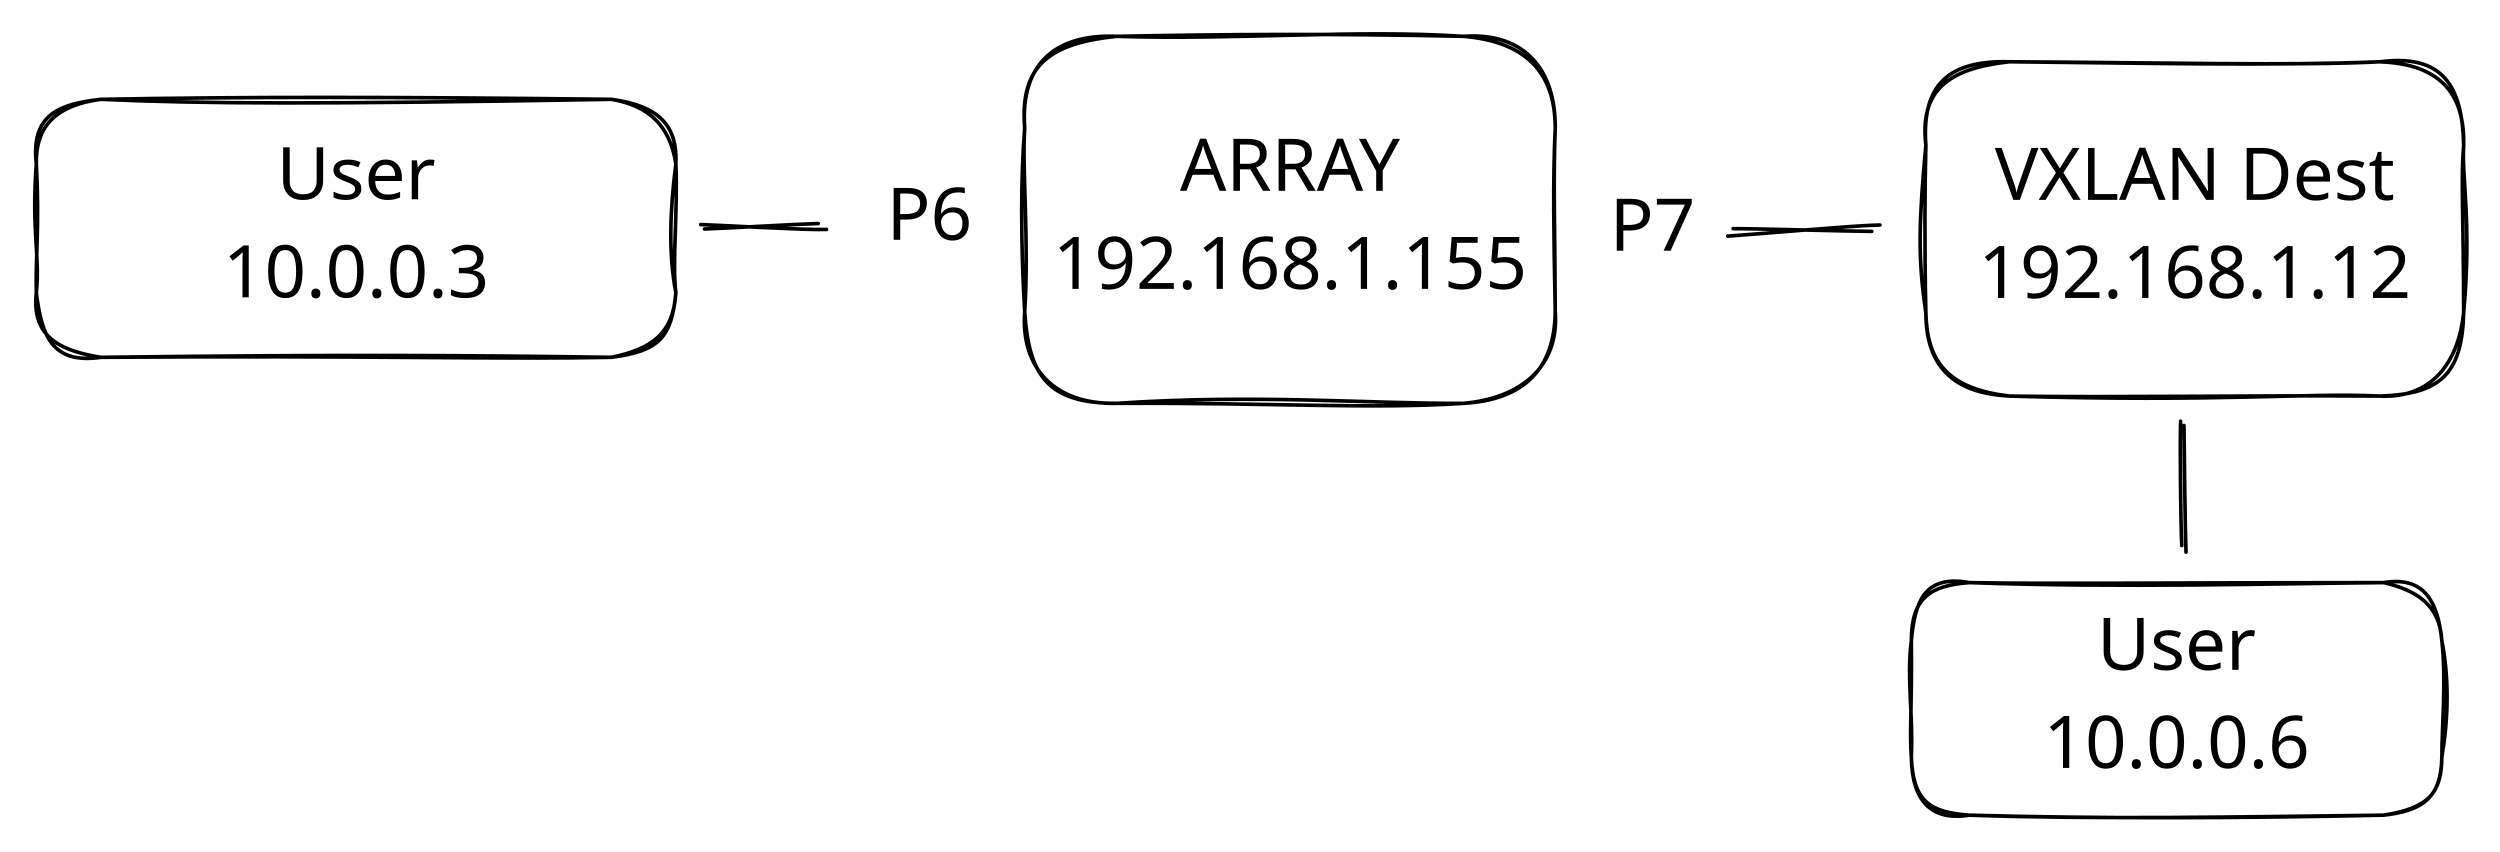
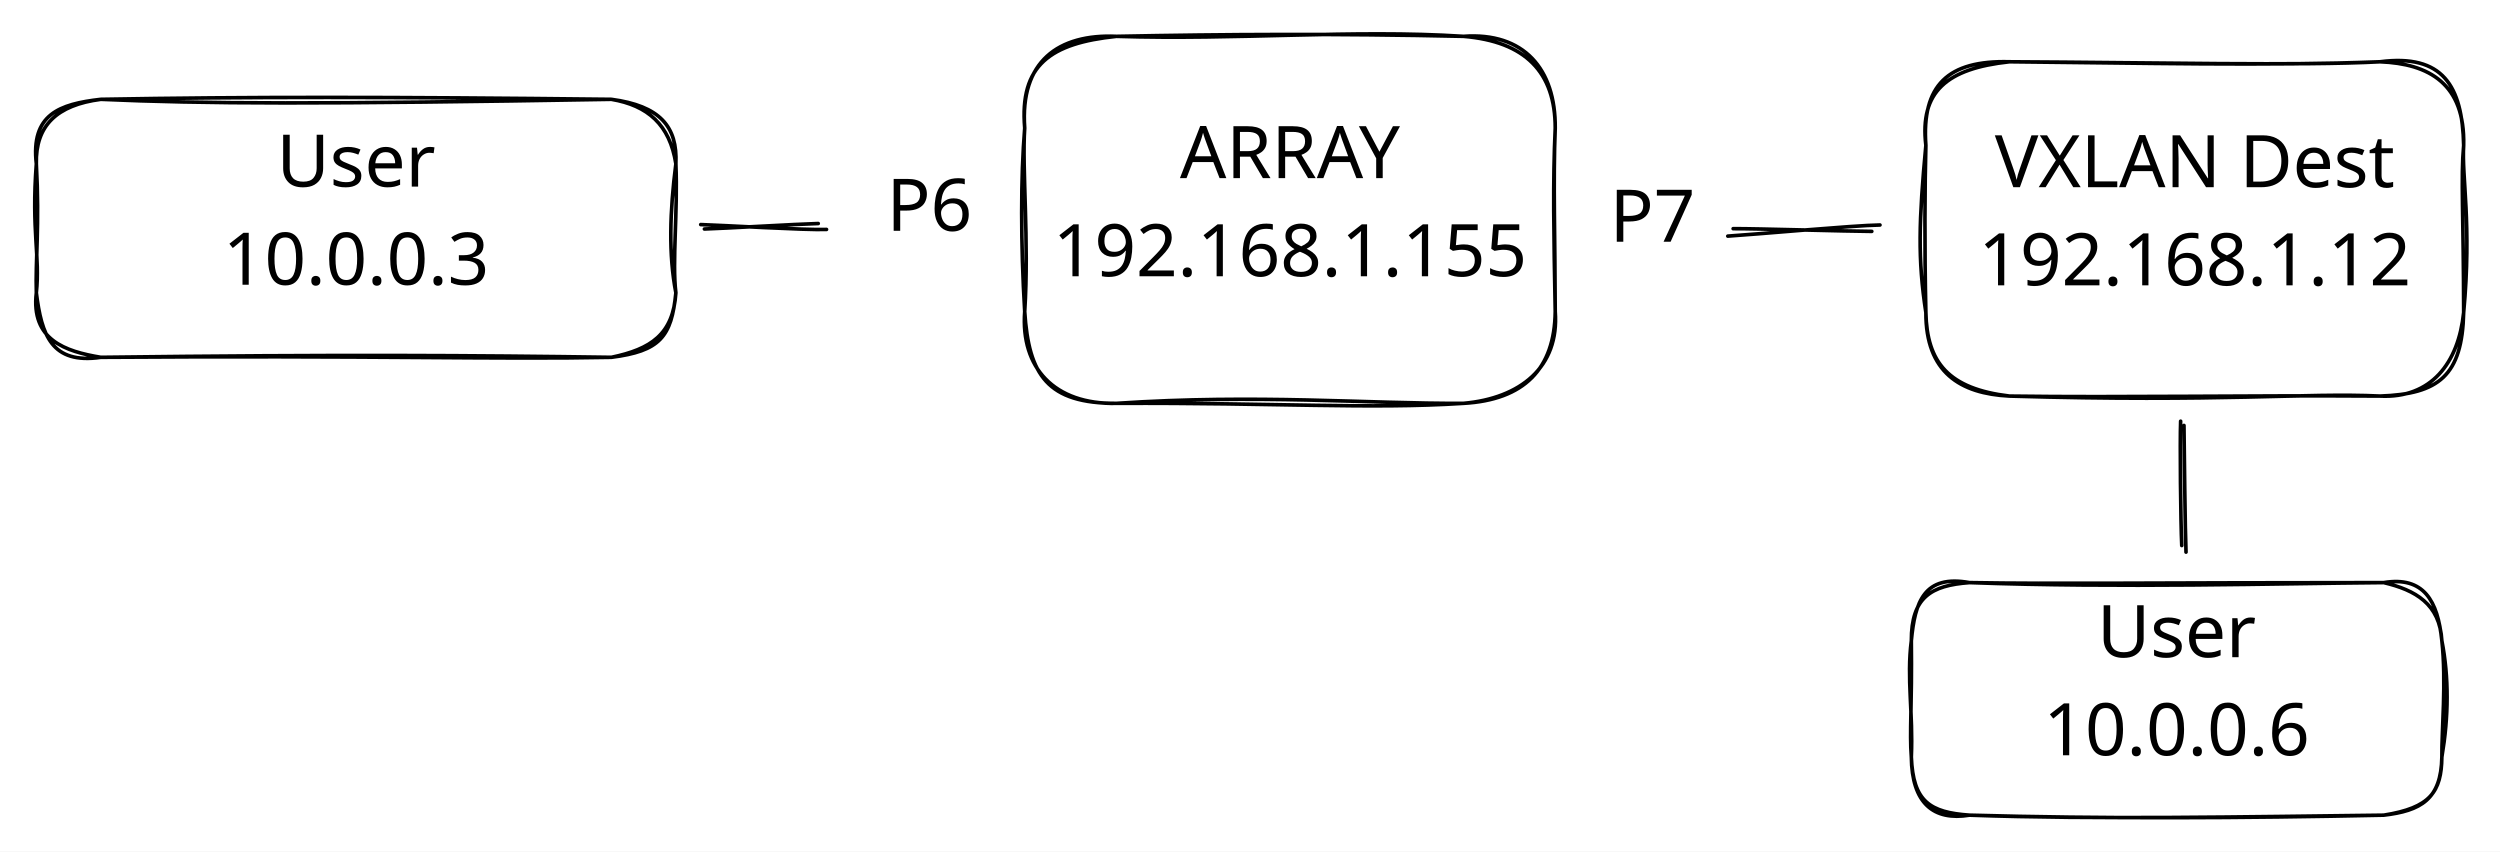
<svg xmlns="http://www.w3.org/2000/svg" version="1.1" viewBox="0 0 688 234.333" width="688" height="234.333">
  
-   eyJ2ZXJzaW9uIjoiMSIsImVuY29kaW5nIjoiYnN0cmluZyIsImNvbXByZXNzZWQiOnRydWUsImVuY29kZWQiOiJ4nO2aW1PbOFx1MDAxNMff+Vx1MDAxNJn0taS6S+5cdTAwMWLhXHUwMDFhbmFcYlDabadjXHUwMDFjk3jj2K6tXFygw3df2UB8iVx1MDAxZFx1MDAxYyBZb2fNXGaJdbGOpP9PRzrO741arS7vPLP+uVY3p4ZuW11fn9Q/hulj01x1MDAwZizXUVkoulx1MDAwZtyRb0Ql+1J6wedPn3TPa/QseeO6g4bhXHUwMDBlXHUwMDFmq5m2OTRcdTAwMWRcdTAwMTmogn+p+1rtd/Q/0ZBvXHUwMDFhUnd6tlx1MDAxOVWIsuK2MFwi2dRT14nahVx1MDAxNGOANFxyabNcdTAwMTJWsKPak2ZXZd/qdmDGOWFSvd1rejut1mhcZk9uXHUwMDExXHUwMDBlxsy4uJ/Ezd5att2Rd/Zjr3SjP/JcdTAwMTNGXHUwMDA10ndcdTAwMDfmXHUwMDE3qyv7YeuZ9Fm9wFWjXHUwMDE21/LdUa/vmEGQquN6umHJuzBccoBZ6uMofK7FKVN1J3h8XHUwMDFm1kCJ+8e2t13b9cO2P4Doilu/0Y1BT5ngdGdlpK87gaf7alLicpPnXlx1MDAxMTZL65tWry9cdTAwMWZNbGjJi8ftm9FYI8xcdTAwMDUjXGLEXHUwMDFkXGZcdTAwMWL1Wt1o2n8kXHUwMDA3w+k+XHLGs1x1MDAwZWIl4KeUh9j8sPxuVkFJXHUwMDE1pZQkzWncp8S0735cdTAwMWKPTltbV702P/L8Y9C6XHUwMDFj+O36rNzD07fYzpHX1Vx1MDAxZlVcdTAwMDSZ4EiJXGZCSsQs37acgcp0RrZcdTAwMWSnucYgXHUwMDE23kaiI3OKT9mZXHUwMDA0XHUwMDBi8lwisXNcIlx1MDAxOGdcdTAwMTjx0lrP73TVtS5wg6bVriVT3l3vUJvXOyVZfSssXHUwMDE4YDS51Lws8JQ65pT8nmKLJ9V1ZMe6XHUwMDBmx1x1MDAxNYFU6p4+tOy71LxEKlRcdTAwMDO0f97qnHx3oIZcdTAwMWHKgFx1MDAwNmxASpMjXHUwMDFhmMqC8JGJtSGsu2VbvVC1dUP1yfRTgpaWclx1MDAxZbNcdTAwMDJDq9tNLu+GMkhXz/RbZVZl17d6lqPbXHUwMDE3i+xdyNtiXHUwMDBmk5BA1sMwilx1MDAxOURcdTAwMWPi0tTdXHUwMDE4Z65cdTAwMTTje9fFXHUwMDE3Z2ON7GLsNqtOXHUwMDFkhFCkoeN8dcglpD1DTkNzyNHIuWuJsa+UTzm+nGhcdTAwMDdDY1wijra2wb5cdTAwMGapNf52sJxPXHUwMDAxlJO4dyvyKVx1MDAxOOBCeXOoUco4hKXlnd/rystcdTAwMWKjtLw1tjp5J1x1MDAxNt5FXHUwMDFlXHUwMDA1U1xyq+lPgLZKj1x1MDAxMkqNLCG1t3mUq+vjrdPajlx1MDAxOcjUMo3W6lVeWImzXqXQ5ldRp1xcUiF1mEJcdTAwMGVcYiPljy2jg4PTrbFtXFxfXHUwMDBlJp2fhn1/5JqXVadOZKDDQKxcZjqU41JcdTAwMTCdY05QhqHCYS3MXHS1eUhsLVbN3Fx1MDAxOculK+HYU3TZ5q1cXMCWdL1cIrBSPchSpKx4XHUwMDFkL1x1MDAwNFx1MDAxNPJcdTAwMDKxRjBhXHUwMDFhLc2LfXA0Ovr19b7d/LJzeH3oNrtcdTAwMWE5qTovXHUwMDEwYJhcdTAwMDZcdTAwMDZmXHUwMDFif0dgco75OcBQXHUwMDEy0sIx/Vx1MDAxM4HhlVx1MDAwMIYvXHUwMDA2JrIqXHUwMDBmXHUwMDE4VuhgNCQwxlx1MDAwMpTf1d39XHUwMDFhW+fn5sTYuuZcdTAwMDDttf++dTa71eeFpSNcdTAwMDXJUOF784Jzwlx1MDAwNHBcdTAwMGVcdTAwMTeG1X5O7ajfXHUwMDE2XHUwMDA2Q08pXHUwMDBijixcdTAwMGK3elitlq+hKJC6L5uW07WcXraK6XRcdTAwMGJybD2Q2+5waEllxplrOTJbXCJ67pbvu5O+qc9cdTAwMDGhnlxcmOeFj0uf0eJvtVhcdTAwMGbRzez7j4+5peMpXGavTVx1MDAxOJffSH4uXHUwMDBiXCKF2cRnXHUwMDBlsSCCXHUwMDAwxsvv88ZDYyicXHUwMDFk/VZTqrm2YV+julF1XHUwMDBluci4LYRcdTAwMWI4uoDyXHUwMDFmJLGivzuU8ck2dmJZKJmyhyhX+m8y+XrP9qcziZPFN1FcXL5cdTAwMTSTXHUwMDBi43pa4Y5Sg0AwIEB5MOlccpo2Ze/n/aY8Ou7Ye1N9OPlSdTCpllx06lx0viYwIc/ZXvI5f4lcdTAwMTDWIESkom+NwNdrt1xyht5FZ1wi9lrTJoRX38hSXHUwMDExvqW5X6j2wrNcdTAwMTNgRUqnXHUwMDAyalx1MDAwMFx1MDAwMVH+rVF+pyuudEbY3Fsj2lx1MDAxMGvROi/3XHUwMDAySTBcdTAwMDbRMkL/r1x1MDAxY6MuXHUwMDAz0//uQNBcYv/wWiN8L6zK2aNWxtLXe1x1MDAxNiiKf5PAcXhkhqz84WvgXHUwMDFl7Fx1MDAxZiGxbbRcdTAwMGa17Xt0519P+LDqxKn9XHUwMDE0SVx1MDAwMUdcdTAwMTBYl3PJ+4lcdTAwMDKbI055eFx1MDAwMpCgy8T61uhcXHpiaE6/Wp3g4qe/e3Cxd7V9Ylx1MDAwNUu+Plx1MDAxMkLEQ7Eq58KKXHUwMDAzc1x1MDAxYaSccI2Ufzua3+vKa52IjNbpmrTOc+LaOc5cdTAwMDUgnon4rPRd0pK6e0f/klx1MDAxZuNelX95YWVe6F9eiINcdTAwMTdFXHUwMDEzeOFWjqlDrFx1MDAwMISW38rtyct9piCzxeHI7eycTYB3N60+bFwiXHJcdTAwMWLm6zq1oHnW8Dxr6tBC1fnxjX7lrTE+zlx1MDAxMr9cdTAwMDT7P57wfKFkaUzi4lx1MDAxYsnP0LlGXHUwMDBmqOue15FqbGdzpCbT6j6tUbGZ9bFlTprzcvpwXHUwMDFiXSHq0USGTJnRhD9sPPxcdTAwMDM0rMCUIn0=
+   eyJ2ZXJzaW9uIjoiMSIsImVuY29kaW5nIjoiYnN0cmluZyIsImNvbXByZXNzZWQiOnRydWUsImVuY29kZWQiOiJ4nO1aa1PaSlx1MDAxOP7ur2Do15ru/dJv4KV4qTqiVnva6cRcdTAwMTAhx5CkSbhox/9+NsGSJSRcYlxuXHUwMDFjTufEXHUwMDE5Ibtv8u7led5n911+bVUq1fghsKtcdTAwMWYrVXtoma7TXG7NQfV9Ut63w8jxPVWF0vvI74VWatmJ4yD6+OGDXHUwMDE5XHUwMDA0RtuJb33/3rD87ugx27W7tlx1MDAxN0fK8C91X6n8Sv9rjkLbik2v7drpXHUwMDAzaVXmXHUwMDBiI5IvPfG91C+kXHUwMDE4XHUwMDAzJCWSY1x1MDAwYifaVf5iu6Wq70w3srOapKh62q5cdTAwMDe7XHUwMDA3XHUwMDA3vT78fIdw1GfWxeMgc3vnuG4zfnBHvTKtTi/UXHUwMDFhXHUwMDE1xaF/b39xWnEn8Z4rXHUwMDFmP1x1MDAxN/lq1LKnQr/X7nh2XHUwMDE0TTzjXHUwMDA3puXEXHUwMDBmSVx1MDAxOVx1MDAwMOPS0Sh8rGQlQ3UneHafPIG0+5HvXHUwMDFk3/XDxPc7kF6Z91vTum+rJnitsU1cdTAwMWOaXlx1MDAxNJihmpTMbvC7V4SNyzq20+7EoyZcdTAwMWFSv3jm307HXHUwMDFhYS5cdTAwMThBIOtg4jQ4aKXT/l1cdTAwMWZcZq/1PFx1MDAxOL9xkCFcdTAwMDE/lzxlzU/s9/JcYtJRNIGk2Fx1MDAxZWZ90qZ972u/d3JQu2qf8qMgPFx1MDAwNlx1MDAwN5f34Wl1bPf0/C1rZy9omSNcdTAwMTRBJjhSIIOQXHUwMDEyMa53XHUwMDFk715Vej3Xzcp86z5cdTAwMDPeltaRKcRPtFMnXHUwMDE2QmVgp0K1gFEu5sZ6cac3XHUwMDFk64JcdTAwMThcdTAwMThcdTAwMDFAKOFcdTAwMTBKSCaRL7FBV4d9yFxyTKVcdTAwMDRcdTAwMTJQziCHcppcbpTkoa9cdTAwMTjDXHUwMDAwo3pcdTAwMTR6XHUwMDE5+1x1MDAxM8CZXHUwMDAyeTFcdTAwMGUlXHUwMDA1ypdcdTAwMWFCXG5cdTAwMTfAYTbfvlx1MDAxNzedx2TIXHUwMDExmCjdN7uO+zAxZSlA1XjVzs9rN988KJGhiGBAXHUwMDAzUlqdsKq5TjuBbtVSrbfDXHRUx45SkLFB12m19Fx1MDAxOG8p16bj2eHBPKHZXHUwMDBmnbbjme7FXFwtU+NiN8bhS82qXHUwMDA2ishOalU5YTNJOluWNHDkZYlRzCDiXHUwMDEwz03VW+vMj0X/0ffxxVlfkj2M/fqmU1x1MDAxNUKYXHUwMDA1o5Eu8ZzzZepS5mtMRplFy99kpOmKQGpjv1FCdHw5kI2uNVx1MDAxMEe1XHUwMDFk8CmE1Ol/bSwmRCo2XHUwMDExrFx1MDAwM31cdTAwMTVChFx1MDAwMS6Ft4qLlDJcdTAwMTWd54Z3ca83XHUwMDFl3lx1MDAxOFx1MDAxOVTZXHUwMDExgISSJFxmJ8Eu2erAXHUwMDBlhSG5QrEkWFx0XHUwMDEy5nRcdTAwMWH7XHUwMDA1QpSaXHUwMDEyrLFwNUKU4ZAsgMO3XHTR1fVx7aSya0fxRMxHK1x1MDAxMqNcdTAwMTdcdTAwMDJyXoxebt0yXHUwMDA0qYysSvlKyYop5IAwMv9cdTAwMTap12ic1PqudX15P2j+sNzHI9++3HSyKoJOsFx1MDAxM1x1MDAwM5HzvTx2XCJmXHUwMDAwqPZAipZEXGIkYOZ6zE6krVKf2Skow1BcdTAwMTFnLexcdTAwMTRqXHKirVBWzc4zVsJD176LZ7Aw9oMyXG5OtDXPN91fjlmokFlQvI5ZXHUwMDA05EvHzIJYRWeiVuVzM8ttXHUwMDFj9Y5+3jye1r/sXHUwMDFlXlx1MDAxZvr1liSfN51ZMC98XHUwMDE45p0vkVo41T2hXCKWKFx1MDAxMr1cdTAwMDJaUZJwimtcdTAwMDH1XHUwMDBmolx1MDAxNV8zrfhyaZVaXHUwMDE10YqVXG6WVGstjFx1MDAwNZh/cfnws++cn9tcdTAwMDOrds1cdTAwMDHaP/37zttubT6rtCFIWaWlOZfNKlxckMfQuvpMJIbVylEt7N+WwkPPJTN2TjNcdTAwMTeVWMXU1/Aris0wrjtey/Ha+Udsr1VS45pRvON3u06smnHmO16ct0jfW1x1MDAwYkN/0LHNKVx1MDAwMqk3l9ZcdTAwMDXJ6ya3itm3SoaH9Gb8/fv7QutsXG6Ta1x1MDAxYmb2W/rnokTUMkk5XHUwMDFlYkFcdTAwMDRcdTAwMDGMz79u7HetrvB2zTupUHPtwo6kprXpPORcIiduSoFwelx1MDAwMaUsRIv1SydltsHO5C1PSqbaQ5Tg/pucfL3m/emcxLr5Nsrs5+LkzPSiLF13SlxiXHUwMDA0XHUwMDAzXHUwMDAyzE9MeouG9bj943E7PjpuuvtDszv4sunEpDKXW1x1MDAxNHxNxIS84Fx1MDAwNIxP6SVCWEKIyIaeeIGba/9cdTAwMTR0g4vmQOxcdTAwMWZcZutcdTAwMTBefSVcdTAwMGIlXHUwMDFhXHUwMDE35v1MtJfusFx1MDAwMCtDOlx1MDAxNVBcdTAwMDJcdTAwMDRcdTAwMDSfXHUwMDFi6cWd3nCkM8JccoZcdTAwMDCAXHUwMDAyXHUwMDAwivW06ijNSFxysVx1MDAxNtxzZnAqJcNSSER1YZyVc1x1MDAxNIxBtFxiXHUwMDA3/it7r8vIXHUwMDBlv3lcdTAwMTBcdTAwMTjJXHUwMDFmXlGa8YXQnN+flbVp5addUJT/XGKD42RcdTAwMDdcdTAwMGXZ/Du2e7/x6VxiiVx1MDAxZOv0UO48oofwesC7m05TtVximzyLJlxirEuRin6Twaa4qJZcdTAwMDXJUVx1MDAwNV0kwbhGRWqLrj28cZrRxY9wr3Gxf7Xz2YlcdTAwMTY8+lx1MDAxMkIwXHUwMDFk9StRJFae85OQcsIlmf9kt7jXXHUwMDFij3VcIlxygFx1MDAwMUCQMU5cdTAwMDSgOeTTNSGfU0NiKSljjFx1MDAwMixBXHUwMDAxXHUwMDBmXG40XHQgnsshrfRcdTAwMWNsQVAuUZbKsu5vlaVcdTAwMTdcdTAwMDL0TFkqz8y/SpbKMlx1MDAxN7x02cjUhllcdTAwMDBC51827seXn5jipitcdTAwMGV7fnP3bFx1MDAwMIKH4eZzVEzukDBf11x1MDAwZangvFx1MDAwYk+zUG2QqNqrvlGO3ppP5FxmcVx1MDAxZJD/5y7SXHUwMDBi6daYZOZb+meiyelcdTAwMGKqZlx1MDAxMDRjNbbjOVKT6bSeo1fWzGrfsVx1MDAwN/VpOL27S69E7dOJTDhlp1x1MDAxM/609fRcdTAwMGZEmFx1MDAwMygifQ==
  <defs>
    <style class="style-fonts">
      @font-face {
        font-family: "Virgil";
-         src: url("https://unpkg.com/@excalidraw/excalidraw@0.14.2/dist/excalidraw-assets/Virgil.woff2");
+         src: url("https://unpkg.com/@excalidraw/excalidraw@0.15.3/dist/excalidraw-assets/Virgil.woff2");
      }
      @font-face {
        font-family: "Cascadia";
-         src: url("https://unpkg.com/@excalidraw/excalidraw@0.14.2/dist/excalidraw-assets/Cascadia.woff2");
+         src: url("https://unpkg.com/@excalidraw/excalidraw@0.15.3/dist/excalidraw-assets/Cascadia.woff2");
      }
    </style>
  </defs>
  <rect x="0" y="0" width="688" height="234.333" fill="#ffffff" />
  <g stroke-linecap="round" transform="translate(282 10) rotate(0 73 50.5)">
    <path d="M25.25 0 M25.25 0 C58.69 1.07, 90.23 -1.96, 120.75 0 M25.25 0 C55.01 -0.58, 85.26 -0.79, 120.75 0 M120.75 0 C137.77 1.41, 146 9.85, 146 25.25 M120.75 0 C137.32 -1.2, 146.13 8.92, 146 25.25 M146 25.25 C145.41 39.68, 145.97 56.47, 146 75.75 M146 25.25 C145.3 40.33, 145.6 54.28, 146 75.75 M146 75.75 C147.16 91.06, 136.37 99.63, 120.75 101 M146 75.75 C145.82 91.57, 137.42 100.06, 120.75 101 M120.75 101 C94.13 101.14, 64.13 98.41, 25.25 101 M120.75 101 C94.47 102.66, 69.82 100.79, 25.25 101 M25.25 101 C8.12 101.38, -1.16 91.2, 0 75.75 M25.25 101 C6.23 101.05, 1.11 93.25, 0 75.75 M0 75.75 C1.24 56.02, -0.77 36.55, 0 25.25 M0 75.75 C-1.12 56.95, -1.11 38.89, 0 25.25 M0 25.25 C-1.33 6.87, 9.25 -0.69, 25.25 0 M0 25.25 C-1.48 7.87, 7.06 1.89, 25.25 0" stroke="#000000" stroke-width="1" fill="none" />
  </g>
-   <g transform="translate(295.5 33.5) rotate(0 59.5 27)">
-     <text x="59.5" y="19" font-family="Virgil, Segoe UI Emoji" font-size="20px" fill="#000000" text-anchor="middle" style="white-space: pre;" direction="ltr">ARRAY</text>
-     <text x="59.5" y="46" font-family="Virgil, Segoe UI Emoji" font-size="20px" fill="#000000" text-anchor="middle" style="white-space: pre;" direction="ltr">192.168.1.155</text>
+   <g transform="translate(296.32 33.5) rotate(0 58.67995 27)">
+     <text x="58.68" y="0" font-family="Virgil, Segoe UI Emoji" font-size="20px" fill="#000000" text-anchor="middle" style="white-space: pre;" direction="ltr" dominant-baseline="text-before-edge">ARRAY</text>
+     <text x="58.68" y="27" font-family="Virgil, Segoe UI Emoji" font-size="20px" fill="#000000" text-anchor="middle" style="white-space: pre;" direction="ltr" dominant-baseline="text-before-edge">192.168.1.155</text>
  </g>
  <g stroke-linecap="round" transform="translate(530 17) rotate(0 74 46)">
    <path d="M23 0 M23 0 C62.92 0.2, 103.18 1.15, 125 0 M23 0 C59.23 0.32, 93.87 1.2, 125 0 M125 0 C138.46 0.51, 148.41 6.06, 148 23 M125 0 C142.21 -2.21, 147.65 6.54, 148 23 M148 23 C147.43 31.59, 150.26 44.51, 148 69 M148 23 C147.18 31.97, 147.96 42.48, 148 69 M148 69 C146.58 82.94, 139.02 92.7, 125 92 M148 69 C147.59 86.38, 141.18 91.47, 125 92 M125 92 C104.22 91.02, 81.46 93.73, 23 92 M125 92 C88.71 91.74, 54.44 92.44, 23 92 M23 92 C6.17 90.02, 0.28 82.72, 0 69 M23 92 C9.41 91.32, -0.04 85.48, 0 69 M0 69 C-2.26 54.24, -1.94 43.9, 0 23 M0 69 C-0.4 50.73, -0.28 33.9, 0 23 M0 23 C-1.2 6.42, 6.06 -0.45, 23 0 M0 23 C-1.75 8.23, 5.72 1.86, 23 0" stroke="#000000" stroke-width="1" fill="none" />
  </g>
-   <g transform="translate(544 36) rotate(0 60 27)">
-     <text x="60" y="19" font-family="Virgil, Segoe UI Emoji" font-size="20px" fill="#000000" text-anchor="middle" style="white-space: pre;" direction="ltr">VXLAN Dest</text>
-     <text x="60" y="46" font-family="Virgil, Segoe UI Emoji" font-size="20px" fill="#000000" text-anchor="middle" style="white-space: pre;" direction="ltr">192.168.1.12</text>
+   <g transform="translate(544.51 36) rotate(0 59.48996 27)">
+     <text x="59.49" y="0" font-family="Virgil, Segoe UI Emoji" font-size="20px" fill="#000000" text-anchor="middle" style="white-space: pre;" direction="ltr" dominant-baseline="text-before-edge">VXLAN Dest</text>
+     <text x="59.49" y="27" font-family="Virgil, Segoe UI Emoji" font-size="20px" fill="#000000" text-anchor="middle" style="white-space: pre;" direction="ltr" dominant-baseline="text-before-edge">192.168.1.12</text>
  </g>
-   <g transform="translate(244 48) rotate(0 14 12.5)">
-     <text x="0" y="18" font-family="Virgil, Segoe UI Emoji" font-size="20px" fill="#000000" text-anchor="start" style="white-space: pre;" direction="ltr">P6</text>
+   <g transform="translate(244 48) rotate(0 13.00999 12.5)">
+     <text x="0" y="0" font-family="Virgil, Segoe UI Emoji" font-size="20px" fill="#000000" text-anchor="start" style="white-space: pre;" direction="ltr" dominant-baseline="text-before-edge">P6</text>
  </g>
-   <g transform="translate(443 51) rotate(0 13 12.5)">
-     <text x="0" y="18" font-family="Virgil, Segoe UI Emoji" font-size="20px" fill="#000000" text-anchor="start" style="white-space: pre;" direction="ltr">P7</text>
+   <g transform="translate(443 51) rotate(0 11.98999 12.5)">
+     <text x="0" y="0" font-family="Virgil, Segoe UI Emoji" font-size="20px" fill="#000000" text-anchor="start" style="white-space: pre;" direction="ltr" dominant-baseline="text-before-edge">P7</text>
  </g>
  <g stroke-linecap="round">
    <g transform="translate(477 64) rotate(0 19.5 -0.5)">
      <path d="M-0.04 -1.07 C6.16 -1.11, 31.48 -0.35, 38.12 -0.32 M-1.51 0.98 C4.97 0.6, 33.54 -2.01, 40.37 -2.08" stroke="#000000" stroke-width="1" fill="none" />
    </g>
  </g>
  <mask />
  <g stroke-linecap="round">
    <g transform="translate(193 63.33333) rotate(0 16.5 -1)">
      <path d="M0.85 -0.31 C6.11 -0.46, 26.73 -1.69, 32.18 -1.82 M-0.16 -1.53 C5.42 -1.37, 28.91 0.05, 34.46 -0.19" stroke="#000000" stroke-width="1" fill="none" />
    </g>
  </g>
  <mask />
  <g stroke-linecap="round" transform="translate(10 27.33333) rotate(0 88 35.5)">
    <path d="M17.75 0 M17.75 0 C46.05 1.26, 77.96 1.38, 158.25 0 M17.75 0 C58.14 -0.71, 96.73 -0.69, 158.25 0 M158.25 0 C171.58 1.79, 176.49 7.46, 176 17.75 M158.25 0 C168.24 1.68, 174.31 6.95, 176 17.75 M176 17.75 C174.32 30.98, 173.97 42.68, 176 53.25 M176 17.75 C176.57 31.14, 174.95 44.57, 176 53.25 M176 53.25 C174.8 65.43, 171.6 69.28, 158.25 71 M176 53.25 C175.26 64.72, 169.1 68.75, 158.25 71 M158.25 71 C120.68 70.47, 83.68 70.18, 17.75 71 M158.25 71 C126.76 71.64, 93.01 70.46, 17.75 71 M17.75 71 C7.87 69.37, -1.5 66.17, 0 53.25 M17.75 71 C4.14 72.97, 1.44 64.85, 0 53.25 M0 53.25 C1.06 43.2, -1.39 36.19, 0 17.75 M0 53.25 C-0.29 44.29, 0.92 34.86, 0 17.75 M0 17.75 C-1.55 4.14, 6.28 1.3, 17.75 0 M0 17.75 C-0.26 7.26, 5.63 1.56, 17.75 0" stroke="#000000" stroke-width="1" fill="none" />
  </g>
-   <g transform="translate(58.5 35.83333) rotate(0 39.5 27)">
-     <text x="39.5" y="19" font-family="Virgil, Segoe UI Emoji" font-size="20px" fill="#000000" text-anchor="middle" style="white-space: pre;" direction="ltr">User</text>
-     <text x="39.5" y="46" font-family="Virgil, Segoe UI Emoji" font-size="20px" fill="#000000" text-anchor="middle" style="white-space: pre;" direction="ltr">10.0.0.3</text>
+   <g transform="translate(59.62002 35.83333) rotate(0 38.37998 27)">
+     <text x="38.38" y="0" font-family="Virgil, Segoe UI Emoji" font-size="20px" fill="#000000" text-anchor="middle" style="white-space: pre;" direction="ltr" dominant-baseline="text-before-edge">User</text>
+     <text x="38.38" y="27" font-family="Virgil, Segoe UI Emoji" font-size="20px" fill="#000000" text-anchor="middle" style="white-space: pre;" direction="ltr" dominant-baseline="text-before-edge">10.0.0.3</text>
  </g>
  <g stroke-linecap="round" transform="translate(526 160.3333) rotate(0 73 32)">
    <path d="M16 0 M16 0 C40.25 0.42, 65.73 0.01, 130 0 M16 0 C57.31 1.5, 100.37 0.24, 130 0 M130 0 C141.03 -1.81, 144.89 4.98, 146 16 M130 0 C138.73 2.05, 145.44 5.88, 146 16 M146 16 C147.96 26.04, 147.89 36.84, 146 48 M146 16 C147.25 27.22, 145.93 40.79, 146 48 M146 48 C145.82 59.67, 140.17 62.82, 130 64 M146 48 C145.89 57.58, 142.81 61.99, 130 64 M130 64 C91.53 64.44, 51.16 65.24, 16 64 M130 64 C91.21 64.84, 52.22 65.01, 16 64 M16 64 C5.08 63.24, 0.49 60.26, 0 48 M16 64 C6.09 65.61, 0.15 60.78, 0 48 M0 48 C0.53 35.97, -1.33 26.36, 0 16 M0 48 C-0.54 41.04, 0.21 34.09, 0 16 M0 16 C-0.01 4.04, 5.39 0.78, 16 0 M0 16 C0.99 5.3, 3.47 -2.26, 16 0" stroke="#000000" stroke-width="1" fill="none" />
  </g>
-   <g transform="translate(560 165.3333) rotate(0 39 27)">
-     <text x="39" y="19" font-family="Virgil, Segoe UI Emoji" font-size="20px" fill="#000000" text-anchor="middle" style="white-space: pre;" direction="ltr">User</text>
-     <text x="39" y="46" font-family="Virgil, Segoe UI Emoji" font-size="20px" fill="#000000" text-anchor="middle" style="white-space: pre;" direction="ltr">10.0.0.6</text>
+   <g transform="translate(561.03 165.3333) rotate(0 37.96998 27)">
+     <text x="37.97" y="0" font-family="Virgil, Segoe UI Emoji" font-size="20px" fill="#000000" text-anchor="middle" style="white-space: pre;" direction="ltr" dominant-baseline="text-before-edge">User</text>
+     <text x="37.97" y="27" font-family="Virgil, Segoe UI Emoji" font-size="20px" fill="#000000" text-anchor="middle" style="white-space: pre;" direction="ltr" dominant-baseline="text-before-edge">10.0.0.6</text>
  </g>
  <g stroke-linecap="round">
    <g transform="translate(600 117.3333) rotate(0 1 17)">
      <path d="M1.03 -0.25 C1.1 5.68, 1.35 28.89, 1.59 34.61 M0.11 -1.42 C-0.12 4.24, 0.12 26.67, 0.42 32.8" stroke="#000000" stroke-width="1" fill="none" />
    </g>
  </g>
  <mask />
</svg>
